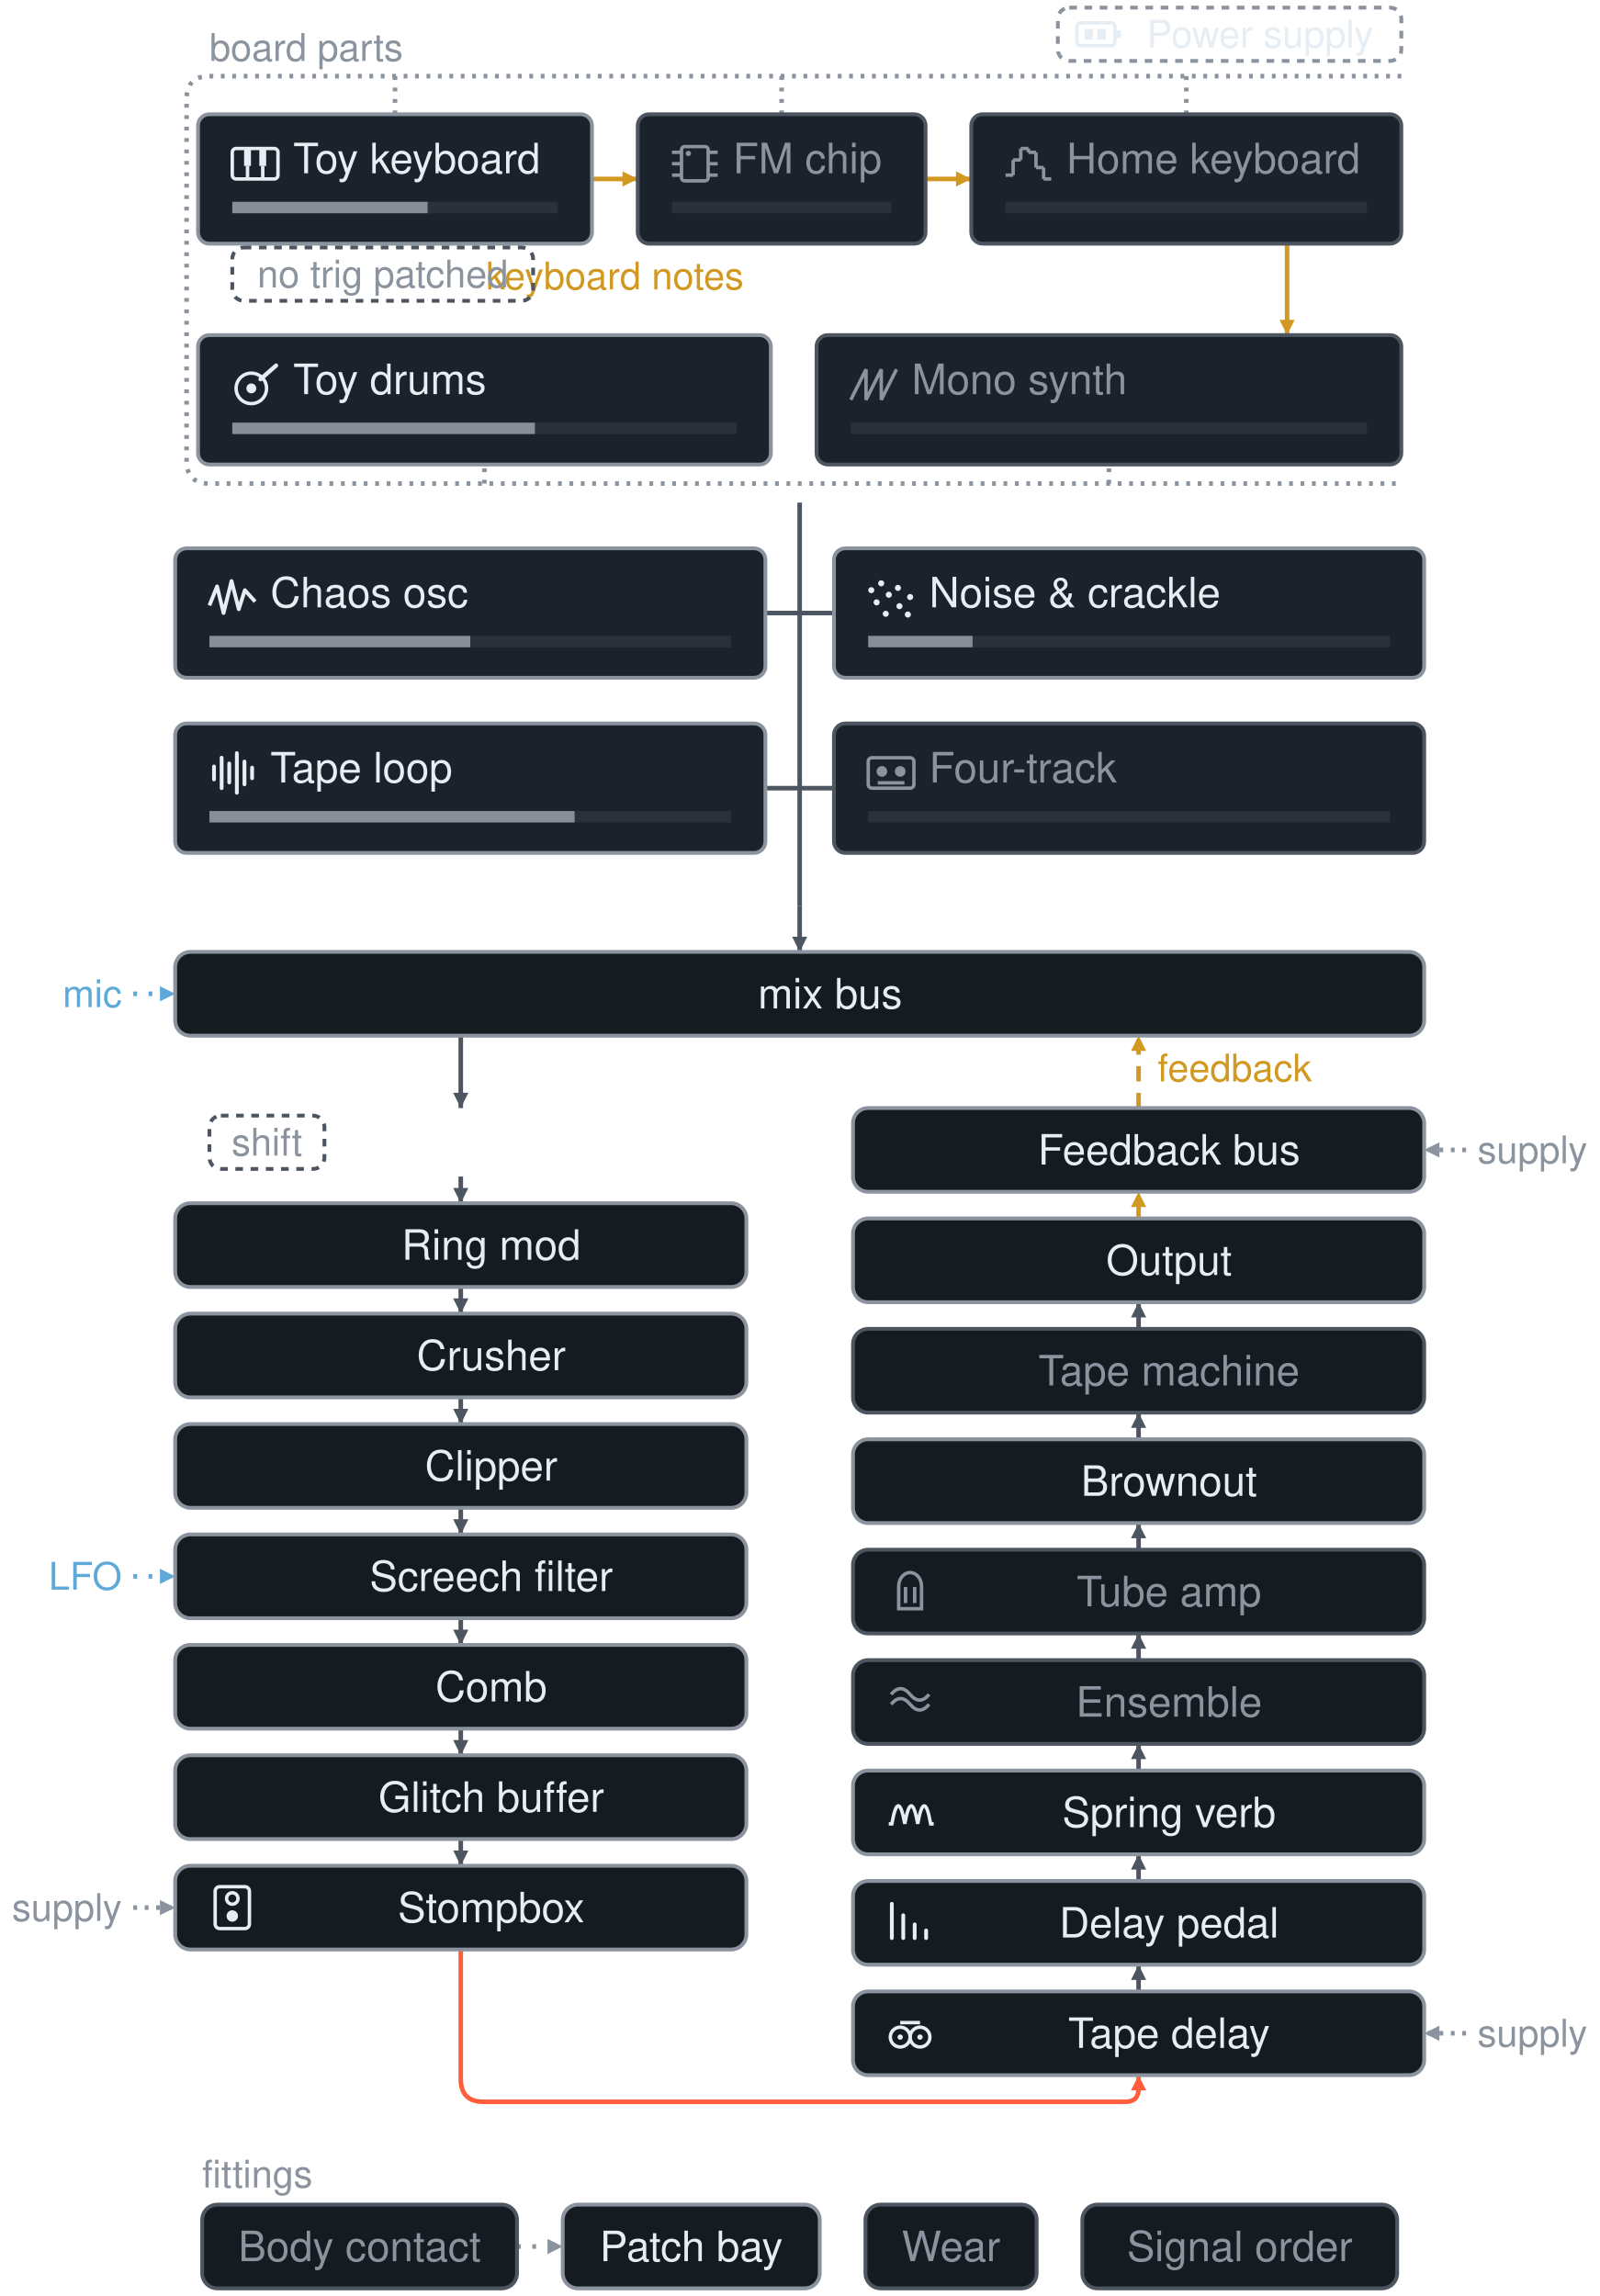
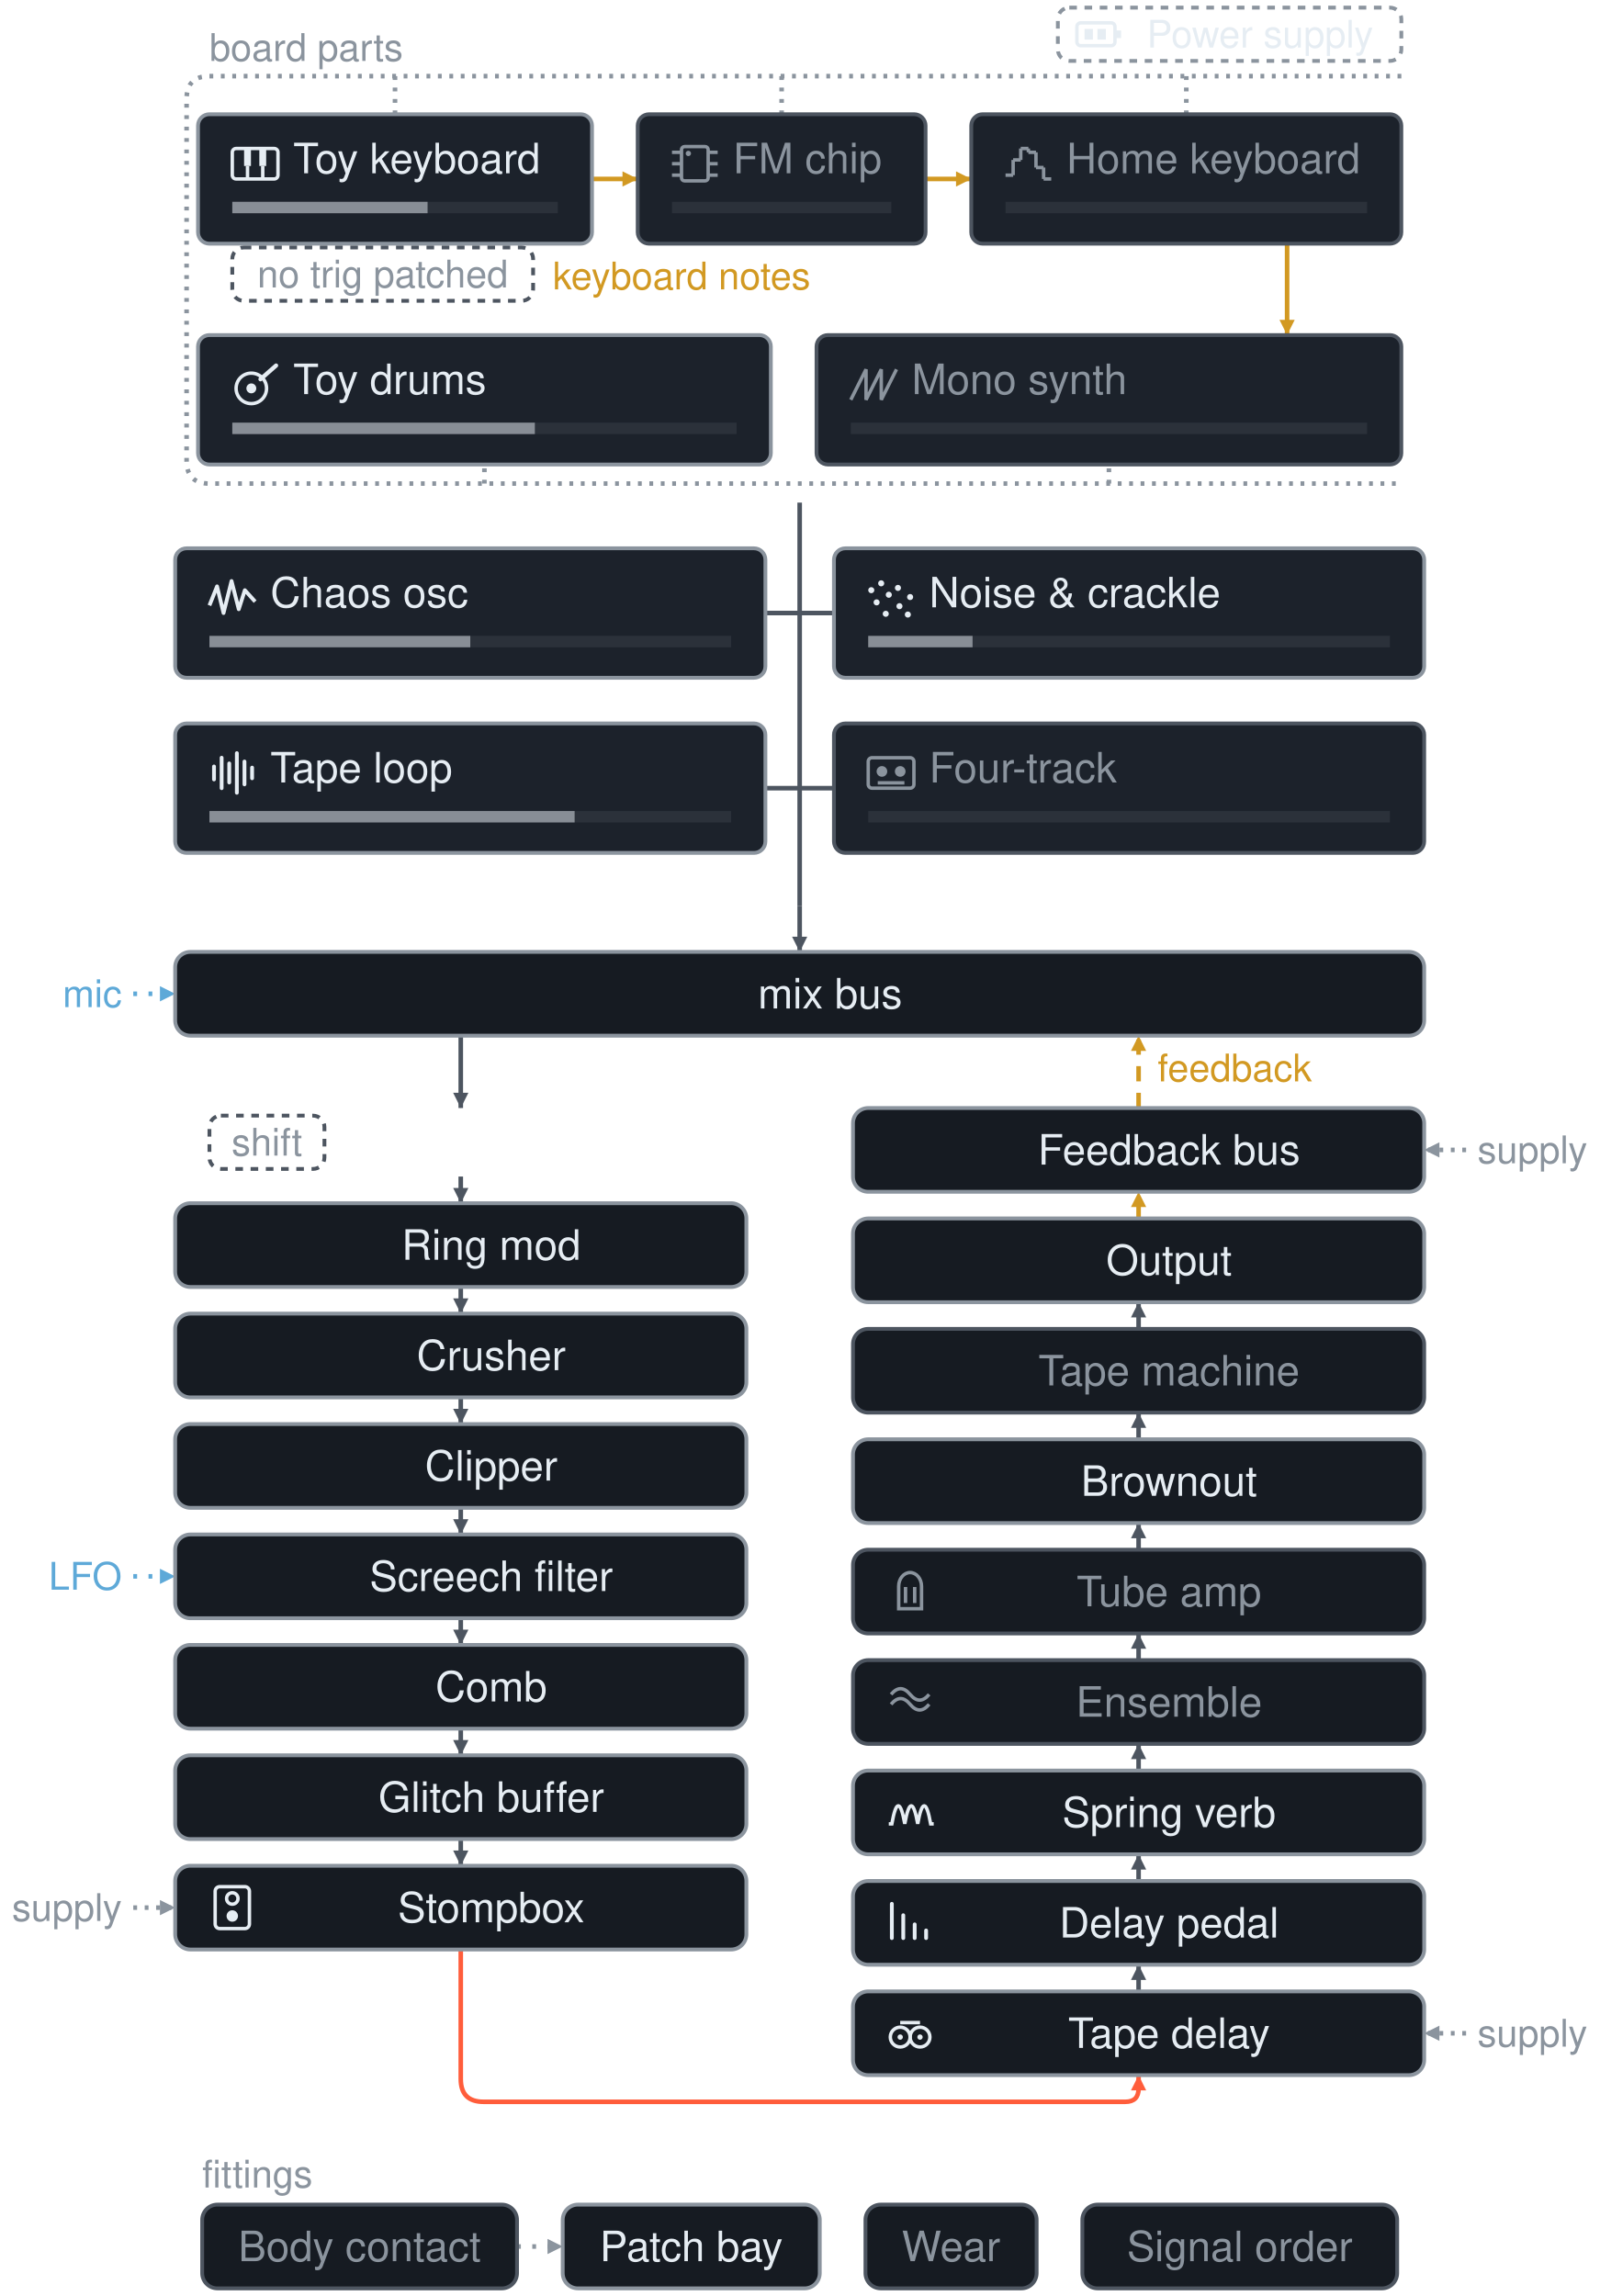
<svg xmlns="http://www.w3.org/2000/svg" viewBox="0 0 420 603" width="420" height="603" font-family="Helvetica, Arial, sans-serif">
  <g class="wire" data-wire="rail">
    <path class="line" d="M 368 20 L 55 20 Q 49 20 49 26 L 49 121 Q 49 127 55 127 L 368 127" fill="none" stroke="#8b949e" stroke-width="1.2" stroke-dasharray="1 2" />
    <path class="head" d="" fill="#8b949e" />
  </g>
  <g class="wire" data-wire="rail-Toy_keyboard">
    <path class="line" d="M 103.73 20 L 103.73 30" fill="none" stroke="#8b949e" stroke-width="1.2" stroke-dasharray="1 2" />
    <path class="head" d="" fill="#8b949e" />
  </g>
  <g class="wire" data-wire="rail-Toy_drums">
    <path class="line" d="M 127.21 127 L 127.21 122" fill="none" stroke="#8b949e" stroke-width="1.2" stroke-dasharray="1 2" />
    <path class="head" d="" fill="#8b949e" />
  </g>
  <g class="wire" data-wire="rail-FM_chip">
    <path class="line" d="M 205.26 20 L 205.26 30" fill="none" stroke="#8b949e" stroke-width="1.2" stroke-dasharray="1 2" />
    <path class="head" d="" fill="#8b949e" />
  </g>
  <g class="wire" data-wire="rail-Home_keyboard">
    <path class="line" d="M 311.53 20 L 311.53 30" fill="none" stroke="#8b949e" stroke-width="1.2" stroke-dasharray="1 2" />
    <path class="head" d="" fill="#8b949e" />
  </g>
  <g class="wire" data-wire="rail-Mono_synth">
    <path class="line" d="M 291.21 127 L 291.21 122" fill="none" stroke="#8b949e" stroke-width="1.2" stroke-dasharray="1 2" />
    <path class="head" d="" fill="#8b949e" />
  </g>
  <g class="wire" data-wire="key-line">
    <path class="line" d="M 155.47 47 L 167.47 47" fill="none" stroke="#d29922" stroke-width="1.2" />
    <path class="head" d="M 167.47 47 L 163.47 49 L 163.47 45 Z" fill="#d29922" />
-     <text x="161.467" y="76" fill="#d29922" font-size="10" text-anchor="middle">keyboard notes</text>
+     <text x="179" y="76" fill="#d29922" font-size="10" text-anchor="middle">keyboard notes</text>
  </g>
  <g class="wire" data-wire="key-line-pcm">
    <path class="line" d="M 243.06 47 L 255.06 47" fill="none" stroke="#d29922" stroke-width="1.2" />
    <path class="head" d="M 255.06 47 L 251.06 49 L 251.06 45 Z" fill="#d29922" />
  </g>
  <g class="wire" data-wire="key-line-mono">
    <path class="line" d="M 338 64 L 338 88" fill="none" stroke="#d29922" stroke-width="1.2" />
    <path class="head" d="M 338 88 L 336 84 L 340 84 Z" fill="#d29922" />
  </g>
  <g class="wire" data-wire="board-out">
    <path class="line" d="M 210 132 L 210 238" fill="none" stroke="#4d5560" stroke-width="1.2" />
    <path class="head" d="" fill="#4d5560" />
  </g>
  <g class="wire" data-wire="Chaos_osc-out">
    <path class="line" d="M 201 161 L 210 161" fill="none" stroke="#4d5560" stroke-width="1.2" />
    <path class="head" d="" fill="#4d5560" />
  </g>
  <g class="wire" data-wire="Noise_crackle-out">
    <path class="line" d="M 219 161 L 210 161" fill="none" stroke="#4d5560" stroke-width="1.2" />
    <path class="head" d="" fill="#4d5560" />
  </g>
  <g class="wire" data-wire="Tape_loop-out">
    <path class="line" d="M 201 207 L 210 207" fill="none" stroke="#4d5560" stroke-width="1.2" />
    <path class="head" d="" fill="#4d5560" />
  </g>
  <g class="wire" data-wire="Four_track-out">
    <path class="line" d="M 219 207 L 210 207" fill="none" stroke="#4d5560" stroke-width="1.2" />
    <path class="head" d="" fill="#4d5560" />
  </g>
  <g class="wire" data-wire="collect-mix">
    <path class="line" d="M 210 238 L 210 250" fill="none" stroke="#4d5560" stroke-width="1.2" />
    <path class="head" d="M 210 250 L 208 246 L 212 246 Z" fill="#4d5560" />
  </g>
  <g class="wire" data-wire="mix-path">
    <path class="line" d="M 121 272 L 121 291" fill="none" stroke="#4d5560" stroke-width="1.2" />
    <path class="head" d="M 121 291 L 119 287 L 123 287 Z" fill="#4d5560" />
  </g>
  <g class="wire" data-wire="rack-Ring_mod">
    <path class="line" d="M 121 309 L 121 316" fill="none" stroke="#4d5560" stroke-width="1.2" />
    <path class="head" d="M 121 316 L 119 312 L 123 312 Z" fill="#4d5560" />
  </g>
  <g class="wire" data-wire="Ring_mod-Crusher">
    <path class="line" d="M 121 338 L 121 345" fill="none" stroke="#4d5560" stroke-width="1.2" />
    <path class="head" d="M 121 345 L 119 341 L 123 341 Z" fill="#4d5560" />
  </g>
  <g class="wire" data-wire="Crusher-Clipper">
    <path class="line" d="M 121 367 L 121 374" fill="none" stroke="#4d5560" stroke-width="1.2" />
    <path class="head" d="M 121 374 L 119 370 L 123 370 Z" fill="#4d5560" />
  </g>
  <g class="wire" data-wire="Clipper-Screech_filter">
    <path class="line" d="M 121 396 L 121 403" fill="none" stroke="#4d5560" stroke-width="1.2" />
    <path class="head" d="M 121 403 L 119 399 L 123 399 Z" fill="#4d5560" />
  </g>
  <g class="wire" data-wire="Screech_filter-Comb">
    <path class="line" d="M 121 425 L 121 432" fill="none" stroke="#4d5560" stroke-width="1.2" />
    <path class="head" d="M 121 432 L 119 428 L 123 428 Z" fill="#4d5560" />
  </g>
  <g class="wire" data-wire="Comb-Glitch_buffer">
    <path class="line" d="M 121 454 L 121 461" fill="none" stroke="#4d5560" stroke-width="1.2" />
    <path class="head" d="M 121 461 L 119 457 L 123 457 Z" fill="#4d5560" />
  </g>
  <g class="wire" data-wire="Glitch_buffer-Stompbox">
    <path class="line" d="M 121 483 L 121 490" fill="none" stroke="#4d5560" stroke-width="1.2" />
    <path class="head" d="M 121 490 L 119 486 L 123 486 Z" fill="#4d5560" />
  </g>
  <g class="wire" data-wire="Tape_delay-Delay_pedal">
    <path class="line" d="M 299 523 L 299 516" fill="none" stroke="#4d5560" stroke-width="1.2" />
    <path class="head" d="M 299 516 L 301 520 L 297 520 Z" fill="#4d5560" />
  </g>
  <g class="wire" data-wire="Delay_pedal-Spring_verb">
    <path class="line" d="M 299 494 L 299 487" fill="none" stroke="#4d5560" stroke-width="1.2" />
    <path class="head" d="M 299 487 L 301 491 L 297 491 Z" fill="#4d5560" />
  </g>
  <g class="wire" data-wire="Spring_verb-Ensemble">
    <path class="line" d="M 299 465 L 299 458" fill="none" stroke="#4d5560" stroke-width="1.2" />
    <path class="head" d="M 299 458 L 301 462 L 297 462 Z" fill="#4d5560" />
  </g>
  <g class="wire" data-wire="Ensemble-Tube_amp">
    <path class="line" d="M 299 436 L 299 429" fill="none" stroke="#4d5560" stroke-width="1.2" />
    <path class="head" d="M 299 429 L 301 433 L 297 433 Z" fill="#4d5560" />
  </g>
  <g class="wire" data-wire="Tube_amp-Brownout">
    <path class="line" d="M 299 407 L 299 400" fill="none" stroke="#4d5560" stroke-width="1.2" />
    <path class="head" d="M 299 400 L 301 404 L 297 404 Z" fill="#4d5560" />
  </g>
  <g class="wire" data-wire="Brownout-Tape_machine">
    <path class="line" d="M 299 378 L 299 371" fill="none" stroke="#4d5560" stroke-width="1.2" />
    <path class="head" d="M 299 371 L 301 375 L 297 375 Z" fill="#4d5560" />
  </g>
  <g class="wire" data-wire="Tape_machine-Output">
    <path class="line" d="M 299 349 L 299 342" fill="none" stroke="#4d5560" stroke-width="1.2" />
    <path class="head" d="M 299 342 L 301 346 L 297 346 Z" fill="#4d5560" />
  </g>
  <g class="wire" data-wire="fold">
    <path class="line" d="M 121 512 L 121 546 Q 121 552 127 552 L 295.5 552 Q 299 552 299 548.5 L 299 545" fill="none" stroke="#ff5d3b" stroke-width="1.2" />
    <path class="head" d="M 299 545 L 301 549 L 297 549 Z" fill="#ff5d3b" />
  </g>
  <g class="wire" data-wire="fb-out">
    <path class="line" d="M 299 320 L 299 313" fill="none" stroke="#d29922" stroke-width="1.2" stroke-dasharray="4 3" />
    <path class="head" d="M 299 313 L 301 317 L 297 317 Z" fill="#d29922" />
  </g>
  <g class="wire" data-wire="fb-home">
    <path class="line" d="M 299 291 L 299 272" fill="none" stroke="#d29922" stroke-width="1.2" stroke-dasharray="4 3" />
    <path class="head" d="M 299 272 L 301 276 L 297 276 Z" fill="#d29922" />
    <text x="304" y="284" fill="#d29922" font-size="10" text-anchor="start">feedback</text>
  </g>
  <g class="wire" data-wire="pad-bay">
    <path class="line" d="M 135.78 590 L 147.78 590" fill="none" stroke="#8b949e" stroke-width="1.2" stroke-dasharray="1 3" />
    <path class="head" d="M 147.78 590 L 143.78 592 L 143.78 588 Z" fill="#8b949e" />
  </g>
  <g class="wire" data-wire="mic-wire">
    <path class="line" d="M 35 261 L 46 261" fill="none" stroke="#5ea9d8" stroke-width="1.2" stroke-dasharray="1 3" />
    <path class="head" d="M 46 261 L 42 263 L 42 259 Z" fill="#5ea9d8" />
  </g>
  <g class="wire" data-wire="rail-Feedback_bus-wire">
    <path class="line" d="M 385 302 L 374 302" fill="none" stroke="#8b949e" stroke-width="1.2" stroke-dasharray="1 2" />
    <path class="head" d="M 374 302 L 378 300 L 378 304 Z" fill="#8b949e" />
  </g>
  <g class="wire" data-wire="wire0-wire">
    <path class="line" d="M 35 414 L 46 414" fill="none" stroke="#5ea9d8" stroke-width="1.2" stroke-dasharray="1 3" />
    <path class="head" d="M 46 414 L 42 416 L 42 412 Z" fill="#5ea9d8" />
  </g>
  <g class="wire" data-wire="rail-Stompbox-wire">
    <path class="line" d="M 35 501 L 46 501" fill="none" stroke="#8b949e" stroke-width="1.2" stroke-dasharray="1 2" />
    <path class="head" d="M 46 501 L 42 503 L 42 499 Z" fill="#8b949e" />
  </g>
  <g class="wire" data-wire="rail-Tape_delay-wire">
    <path class="line" d="M 385 534 L 374 534" fill="none" stroke="#8b949e" stroke-width="1.2" stroke-dasharray="1 2" />
    <path class="head" d="M 374 534 L 378 532 L 378 536 Z" fill="#8b949e" />
  </g>
  <g class="node">
    <text x="55" y="16" fill="#8b949e" font-size="10" text-anchor="start">board parts</text>
  </g>
  <g class="node">
    <rect class="box" x="52" y="30" width="103.467" height="34" rx="3" fill="#1c222b" stroke="#8b949e" stroke-width="1" />
    <g class="glyph">
      <rect x="61" y="39" width="12" height="8" rx="1" fill="none" stroke="#e6edf3" stroke-width="0.9" />
      <path d="M 65 43.6 V 47 M 69 43.6 V 47" stroke="#e6edf3" stroke-width="0.9" />
      <rect x="64.1" y="39" width="1.8" height="4.6" fill="#e6edf3" />
      <rect x="68.1" y="39" width="1.8" height="4.6" fill="#e6edf3" />
    </g>
    <text x="77" y="45.5" fill="#e6edf3" font-size="11" text-anchor="start">Toy keyboard</text>
    <rect x="61" y="53" width="85.467" height="3" fill="#4d5560" fill-opacity="0.3" />
    <rect x="61" y="53" width="51.28" height="3" fill="#e6edf3" fill-opacity="0.5" />
  </g>
  <g class="node">
    <rect class="box" x="52" y="88" width="150.427" height="34" rx="3" fill="#1c222b" stroke="#8b949e" stroke-width="1" />
    <g class="glyph">
      <circle cx="66" cy="102" r="4" fill="none" stroke="#e6edf3" stroke-width="0.9" />
      <circle cx="66" cy="102" r="1.3" fill="#e6edf3" />
      <path d="M 72.5 96 L 68.4 99.6" stroke="#e6edf3" stroke-width="1.1" stroke-linecap="round" />
    </g>
    <text x="77" y="103.5" fill="#e6edf3" font-size="11" text-anchor="start">Toy drums</text>
    <rect x="61" y="111" width="132.427" height="3" fill="#4d5560" fill-opacity="0.3" />
    <rect x="61" y="111" width="79.456" height="3" fill="#e6edf3" fill-opacity="0.5" />
  </g>
  <g class="node">
    <rect class="box" x="167.467" y="30" width="75.592" height="34" rx="3" fill="#1c222b" stroke="#4d5560" stroke-width="1" />
    <g class="glyph">
      <rect x="178.967" y="38.5" width="7" height="9" rx="0.8" fill="none" stroke="#8b949e" stroke-width="0.9" />
      <path d="M 176.467 40 h 2.5 M 185.967 40 h 2.5 M 176.467 43 h 2.5 M 185.967 43 h 2.5 M 176.467 46 h 2.5 M 185.967 46 h 2.5" stroke="#8b949e" stroke-width="0.9" />
      <circle cx="180.767" cy="40.3" r="0.7" fill="#8b949e" />
    </g>
    <text x="192.467" y="45.5" fill="#8b949e" font-size="11" text-anchor="start">FM chip</text>
    <rect x="176.467" y="53" width="57.592" height="3" fill="#4d5560" fill-opacity="0.3" />
  </g>
  <g class="node">
    <rect class="box" x="255.058" y="30" width="112.942" height="34" rx="3" fill="#1c222b" stroke="#4d5560" stroke-width="1" />
    <g class="glyph">
      <path d="M 264.058 46 h 2 M 266.058 42 h 2 M 268.058 39 h 2 M 270.058 40 h 2 M 272.058 44 h 2 M 274.058 47 h 2 M 266.058 46 V 42 M 268.058 42 V 39 M 270.058 39 V 40 M 272.058 40 V 44 M 274.058 44 V 47" fill="none" stroke="#8b949e" stroke-width="0.9" stroke-linejoin="miter" />
    </g>
    <text x="280.058" y="45.5" fill="#8b949e" font-size="11" text-anchor="start">Home keyboard</text>
    <rect x="264.058" y="53" width="94.942" height="3" fill="#4d5560" fill-opacity="0.3" />
  </g>
  <g class="node">
    <rect class="box" x="214.427" y="88" width="153.573" height="34" rx="3" fill="#1c222b" stroke="#4d5560" stroke-width="1" />
    <g class="glyph">
      <path d="M 223.427 105 L 227.427 97 V 105 L 231.427 97 V 105 L 235.427 97" fill="none" stroke="#8b949e" stroke-width="0.9" stroke-linejoin="miter" />
    </g>
    <text x="239.427" y="103.5" fill="#8b949e" font-size="11" text-anchor="start">Mono synth</text>
    <rect x="223.427" y="111" width="135.573" height="3" fill="#4d5560" fill-opacity="0.3" />
  </g>
  <g class="node">
    <rect class="box" x="46" y="144" width="155" height="34" rx="3" fill="#1c222b" stroke="#8b949e" stroke-width="1" />
    <g class="glyph">
      <path d="M 55 159 L 57 154 L 58.7 161 L 60.8 152.6 L 62.7 160 L 64.3 155 L 67 158" fill="none" stroke="#e6edf3" stroke-width="1" stroke-linejoin="round" />
    </g>
    <text x="71" y="159.5" fill="#e6edf3" font-size="11" text-anchor="start">Chaos osc</text>
    <rect x="55" y="167" width="137" height="3" fill="#4d5560" fill-opacity="0.3" />
    <rect x="55" y="167" width="68.5" height="3" fill="#e6edf3" fill-opacity="0.5" />
  </g>
  <g class="node">
    <rect class="box" x="219" y="144" width="155" height="34" rx="3" fill="#1c222b" stroke="#8b949e" stroke-width="1" />
    <g class="glyph">
      <path d="M 228.8 154.2 a 0.8 0.8 0 1 0 0.01 0 M 231.4 152.4 a 0.8 0.8 0 1 0 0.01 0 M 230.2 157.4 a 0.8 0.8 0 1 0 0.01 0 M 233.4 155.4 a 0.8 0.8 0 1 0 0.01 0 M 232.6 160.4 a 0.8 0.8 0 1 0 0.01 0 M 235.8 153.6 a 0.8 0.8 0 1 0 0.01 0 M 236.2 158.4 a 0.8 0.8 0 1 0 0.01 0 M 239 156 a 0.8 0.8 0 1 0 0.01 0 M 238.4 160.6 a 0.8 0.8 0 1 0 0.01 0" fill="#e6edf3" />
    </g>
    <text x="244" y="159.5" fill="#e6edf3" font-size="11" text-anchor="start">Noise &amp; crackle</text>
    <rect x="228" y="167" width="137" height="3" fill="#4d5560" fill-opacity="0.3" />
    <rect x="228" y="167" width="27.4" height="3" fill="#e6edf3" fill-opacity="0.5" />
  </g>
  <g class="node">
    <rect class="box" x="46" y="190" width="155" height="34" rx="3" fill="#1c222b" stroke="#8b949e" stroke-width="1" />
    <g class="glyph">
      <path d="M 56.2 201.3 v 3.4 M 58.2 199 v 8 M 60.2 200.5 v 5 M 62.2 197.8 v 10.4 M 64.2 200 v 6 M 66.2 201.6 v 2.8" stroke="#e6edf3" stroke-width="1" stroke-linecap="round" />
    </g>
    <text x="71" y="205.5" fill="#e6edf3" font-size="11" text-anchor="start">Tape loop</text>
    <rect x="55" y="213" width="137" height="3" fill="#4d5560" fill-opacity="0.3" />
    <rect x="55" y="213" width="95.9" height="3" fill="#e6edf3" fill-opacity="0.5" />
  </g>
  <g class="node">
    <rect class="box" x="219" y="190" width="155" height="34" rx="3" fill="#1c222b" stroke="#4d5560" stroke-width="1" />
    <g class="glyph">
      <rect x="228" y="199" width="12" height="8" rx="1" fill="none" stroke="#8b949e" stroke-width="0.9" />
      <circle cx="231.6" cy="202.6" r="1.4" fill="#8b949e" />
      <circle cx="236.4" cy="202.6" r="1.4" fill="#8b949e" />
      <path d="M 230.5 205.6 h 7" stroke="#8b949e" stroke-width="0.9" />
    </g>
    <text x="244" y="205.5" fill="#8b949e" font-size="11" text-anchor="start">Four-track</text>
    <rect x="228" y="213" width="137" height="3" fill="#4d5560" fill-opacity="0.3" />
  </g>
  <g class="node">
    <rect class="box" x="46" y="250" width="328" height="22" rx="4" fill="#161b22" stroke="#8b949e" stroke-width="1" />
    <text x="218" y="264.85" fill="#e6edf3" font-size="11" text-anchor="middle">mix bus</text>
  </g>
  <g class="node" />
  <g class="node">
    <rect class="box" x="46" y="316" width="150" height="22" rx="4" fill="#161b22" stroke="#8b949e" stroke-width="1" />
    <text x="129" y="330.85" fill="#e6edf3" font-size="11" text-anchor="middle">Ring mod</text>
  </g>
  <g class="node">
    <rect class="box" x="46" y="345" width="150" height="22" rx="4" fill="#161b22" stroke="#8b949e" stroke-width="1" />
    <text x="129" y="359.85" fill="#e6edf3" font-size="11" text-anchor="middle">Crusher</text>
  </g>
  <g class="node">
    <rect class="box" x="46" y="374" width="150" height="22" rx="4" fill="#161b22" stroke="#8b949e" stroke-width="1" />
    <text x="129" y="388.85" fill="#e6edf3" font-size="11" text-anchor="middle">Clipper</text>
  </g>
  <g class="node">
    <rect class="box" x="46" y="403" width="150" height="22" rx="4" fill="#161b22" stroke="#8b949e" stroke-width="1" />
    <text x="129" y="417.85" fill="#e6edf3" font-size="11" text-anchor="middle">Screech filter</text>
  </g>
  <g class="node">
    <rect class="box" x="46" y="432" width="150" height="22" rx="4" fill="#161b22" stroke="#8b949e" stroke-width="1" />
    <text x="129" y="446.85" fill="#e6edf3" font-size="11" text-anchor="middle">Comb</text>
  </g>
  <g class="node">
    <rect class="box" x="46" y="461" width="150" height="22" rx="4" fill="#161b22" stroke="#8b949e" stroke-width="1" />
    <text x="129" y="475.85" fill="#e6edf3" font-size="11" text-anchor="middle">Glitch buffer</text>
  </g>
  <g class="node">
    <rect class="box" x="46" y="490" width="150" height="22" rx="4" fill="#161b22" stroke="#8b949e" stroke-width="1" />
    <g class="glyph">
      <rect x="56.5" y="495.5" width="9" height="11" rx="1.2" fill="none" stroke="#e6edf3" stroke-width="0.9" />
      <circle cx="61" cy="498.6" r="1.5" fill="none" stroke="#e6edf3" stroke-width="0.9" />
      <circle cx="61" cy="503.2" r="1.5" fill="#e6edf3" />
    </g>
    <text x="129" y="504.85" fill="#e6edf3" font-size="11" text-anchor="middle">Stompbox</text>
  </g>
  <g class="node">
    <rect class="box" x="224" y="523" width="150" height="22" rx="4" fill="#161b22" stroke="#8b949e" stroke-width="1" />
    <g class="glyph">
      <circle cx="236.4" cy="535" r="2.6" fill="none" stroke="#e6edf3" stroke-width="0.9" />
      <circle cx="236.4" cy="535" r="0.7" fill="#e6edf3" />
      <circle cx="241.6" cy="535" r="2.6" fill="none" stroke="#e6edf3" stroke-width="0.9" />
      <circle cx="241.6" cy="535" r="0.7" fill="#e6edf3" />
      <path d="M 236.4 531.2 H 241.6" stroke="#e6edf3" stroke-width="0.9" />
    </g>
    <text x="307" y="537.85" fill="#e6edf3" font-size="11" text-anchor="middle">Tape delay</text>
  </g>
  <g class="node">
    <rect class="box" x="224" y="494" width="150" height="22" rx="4" fill="#161b22" stroke="#8b949e" stroke-width="1" />
    <g class="glyph">
      <path d="M 234.2 509 v -9 M 237.2 509 v -6 M 240.2 509 v -3.6 M 243.2 509 v -2" stroke="#e6edf3" stroke-width="1" stroke-linecap="round" />
    </g>
    <text x="307" y="508.85" fill="#e6edf3" font-size="11" text-anchor="middle">Delay pedal</text>
  </g>
  <g class="node">
    <rect class="box" x="224" y="465" width="150" height="22" rx="4" fill="#161b22" stroke="#8b949e" stroke-width="1" />
    <g class="glyph">
      <path d="M 233.4 479 h 0.8 q 1.7 -9.5 3.4 0 q 1.7 -9.5 3.4 0 q 1.7 -9.5 3.4 0 h 0.8" fill="none" stroke="#e6edf3" stroke-width="0.9" />
    </g>
    <text x="307" y="479.85" fill="#e6edf3" font-size="11" text-anchor="middle">Spring verb</text>
  </g>
  <g class="node">
    <rect class="box" x="224" y="436" width="150" height="22" rx="4" fill="#161b22" stroke="#4d5560" stroke-width="1" />
    <g class="glyph">
      <path d="M 234 445 q 2.5 -3 5 0 q 2.5 3 5 0" fill="none" stroke="#8b949e" stroke-width="0.9" />
      <path d="M 234 447.6 q 2.5 -3 5 0 q 2.5 3 5 0" fill="none" stroke="#8b949e" stroke-width="0.9" />
    </g>
    <text x="307" y="450.85" fill="#8b949e" font-size="11" text-anchor="middle">Ensemble</text>
  </g>
  <g class="node">
    <rect class="box" x="224" y="407" width="150" height="22" rx="4" fill="#161b22" stroke="#4d5560" stroke-width="1" />
    <g class="glyph">
      <path d="M 236 422.5 V 416.6 a 3 3.6 0 0 1 6 0 V 422.5 z" fill="none" stroke="#8b949e" stroke-width="0.9" />
      <path d="M 237.8 421 V 416.8 M 240.2 421 V 416.8" fill="none" stroke="#8b949e" stroke-width="0.9" />
    </g>
    <text x="307" y="421.85" fill="#8b949e" font-size="11" text-anchor="middle">Tube amp</text>
  </g>
  <g class="node">
    <rect class="box" x="224" y="378" width="150" height="22" rx="4" fill="#161b22" stroke="#8b949e" stroke-width="1" />
    <text x="307" y="392.85" fill="#e6edf3" font-size="11" text-anchor="middle">Brownout</text>
  </g>
  <g class="node">
    <rect class="box" x="224" y="349" width="150" height="22" rx="4" fill="#161b22" stroke="#4d5560" stroke-width="1" />
    <text x="307" y="363.85" fill="#8b949e" font-size="11" text-anchor="middle">Tape machine</text>
  </g>
  <g class="node">
    <rect class="box" x="224" y="320" width="150" height="22" rx="4" fill="#161b22" stroke="#8b949e" stroke-width="1" />
    <text x="307" y="334.85" fill="#e6edf3" font-size="11" text-anchor="middle">Output</text>
  </g>
  <g class="node">
    <rect class="box" x="224" y="291" width="150" height="22" rx="4" fill="#161b22" stroke="#8b949e" stroke-width="1" />
    <text x="307" y="305.85" fill="#e6edf3" font-size="11" text-anchor="middle">Feedback bus</text>
  </g>
  <g class="node">
    <rect class="box" x="53.095" y="579" width="82.68" height="22" rx="4" fill="#161b22" stroke="#4d5560" stroke-width="1" />
    <text x="94.435" y="593.85" fill="#8b949e" font-size="11" text-anchor="middle">Body contact</text>
  </g>
  <g class="node">
    <rect class="box" x="147.775" y="579" width="67.5" height="22" rx="4" fill="#161b22" stroke="#8b949e" stroke-width="1" />
    <text x="181.525" y="593.85" fill="#e6edf3" font-size="11" text-anchor="middle">Patch bay</text>
  </g>
  <g class="node">
    <rect class="box" x="227.275" y="579" width="44.95" height="22" rx="4" fill="#161b22" stroke="#4d5560" stroke-width="1" />
    <text x="249.75" y="593.85" fill="#8b949e" font-size="11" text-anchor="middle">Wear</text>
  </g>
  <g class="node">
    <rect class="box" x="284.225" y="579" width="82.68" height="22" rx="4" fill="#161b22" stroke="#4d5560" stroke-width="1" />
    <text x="325.565" y="593.85" fill="#8b949e" font-size="11" text-anchor="middle">Signal order</text>
  </g>
  <g class="node">
    <rect class="box" x="55" y="293" width="30.2" height="14" rx="3" fill="none" stroke="#4d5560" stroke-dasharray="2 2" />
    <text x="70.1" y="303.5" fill="#8b949e" font-size="10" text-anchor="middle">shift</text>
  </g>
  <g class="node">
    <rect class="box" x="61" y="65" width="79" height="14" rx="3" fill="none" stroke="#4d5560" stroke-dasharray="2 2" />
    <text x="100.5" y="75.5" fill="#8b949e" font-size="10" text-anchor="middle">no trig patched</text>
  </g>
  <g class="node rail-chip">
    <rect class="box" x="277.8" y="2" width="90.2" height="14" rx="3" fill="none" stroke="#8b949e" stroke-dasharray="2 2" />
    <g class="glyph">
      <rect x="282.8" y="6" width="10" height="6" rx="1" fill="none" stroke="#e6edf3" stroke-width="0.9" />
      <rect x="292.8" y="8" width="1.6" height="2" fill="#e6edf3" />
      <rect x="284.8" y="7.6" width="2.2" height="2.8" fill="#e6edf3" />
      <rect x="288.2" y="7.6" width="2.2" height="2.8" fill="#e6edf3" />
    </g>
    <text x="330.9" y="12.5" fill="#e6edf3" font-size="10" text-anchor="middle">Power supply</text>
  </g>
  <g class="tap">
    <text x="32" y="264.5" fill="#5ea9d8" font-size="10" text-anchor="end">mic</text>
  </g>
  <g class="tap">
    <text x="388" y="305.5" fill="#8b949e" font-size="10" text-anchor="start">supply</text>
  </g>
  <g class="tap">
    <text x="32" y="417.5" fill="#5ea9d8" font-size="10" text-anchor="end">LFO</text>
  </g>
  <g class="tap">
    <text x="32" y="504.5" fill="#8b949e" font-size="10" text-anchor="end">supply</text>
  </g>
  <g class="tap">
    <text x="388" y="537.5" fill="#8b949e" font-size="10" text-anchor="start">supply</text>
  </g>
  <g class="tap">
    <text x="53.095" y="574.5" fill="#8b949e" font-size="10" text-anchor="start">fittings</text>
  </g>
</svg>
